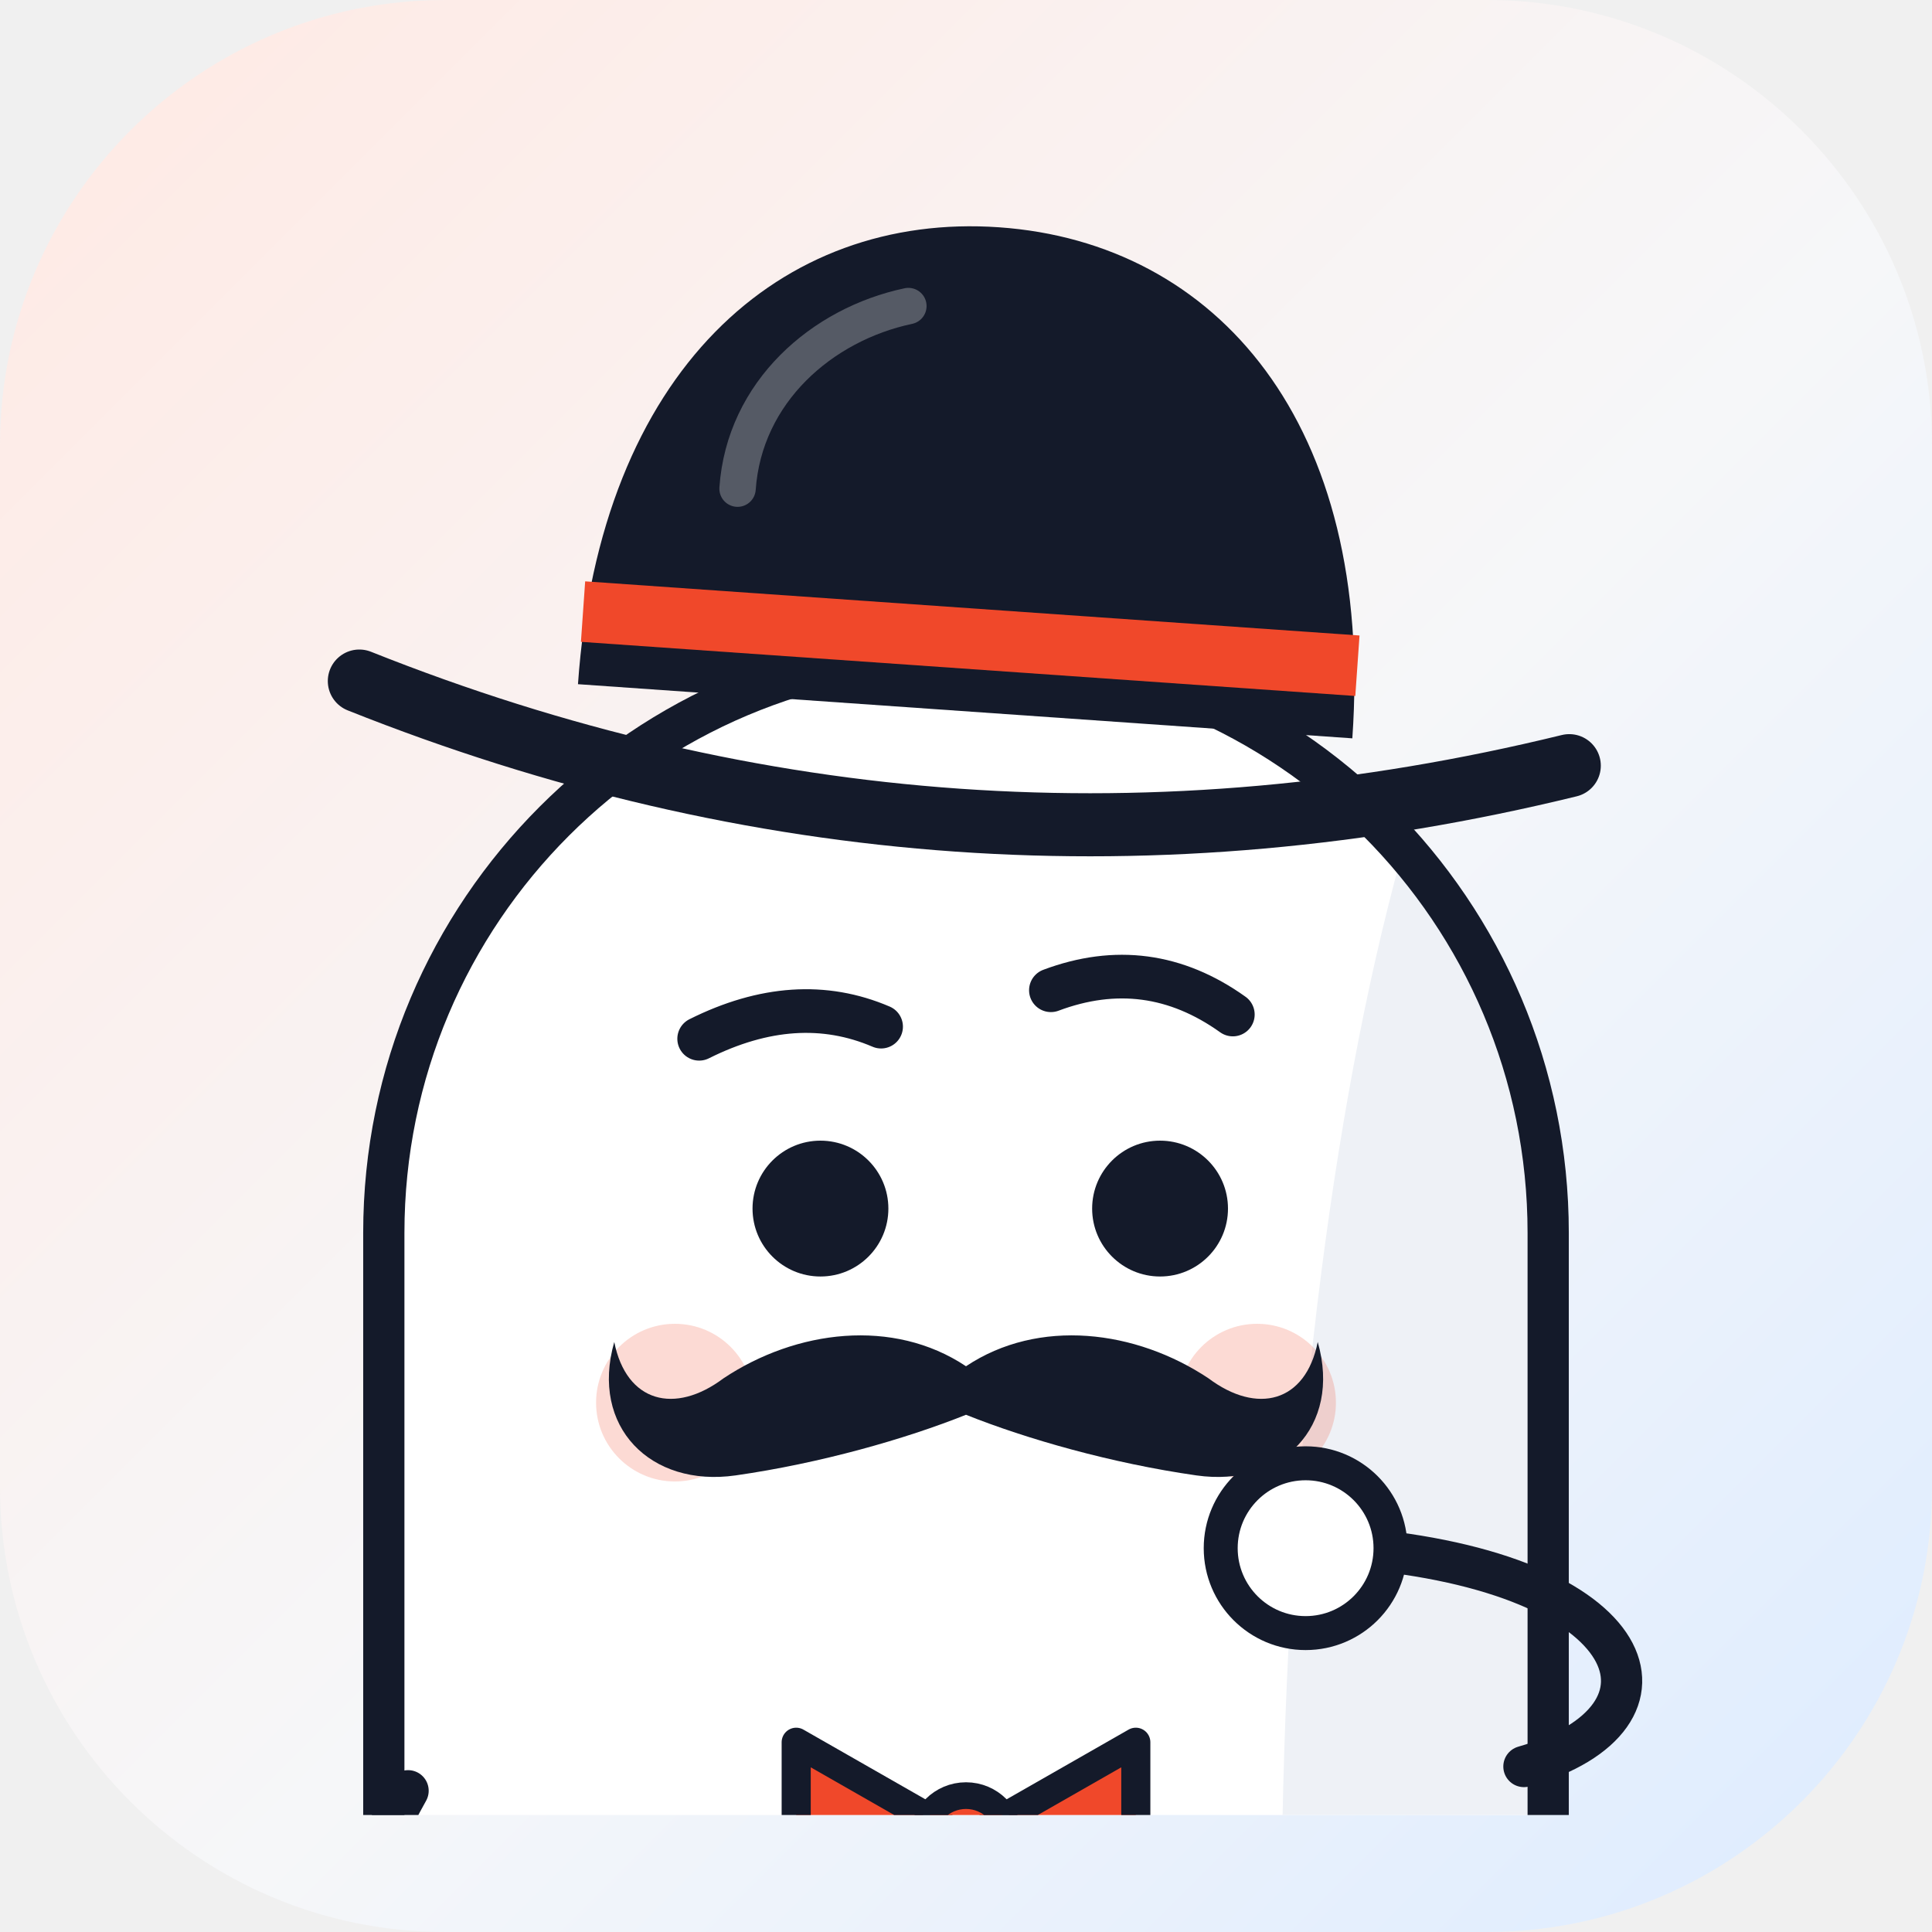
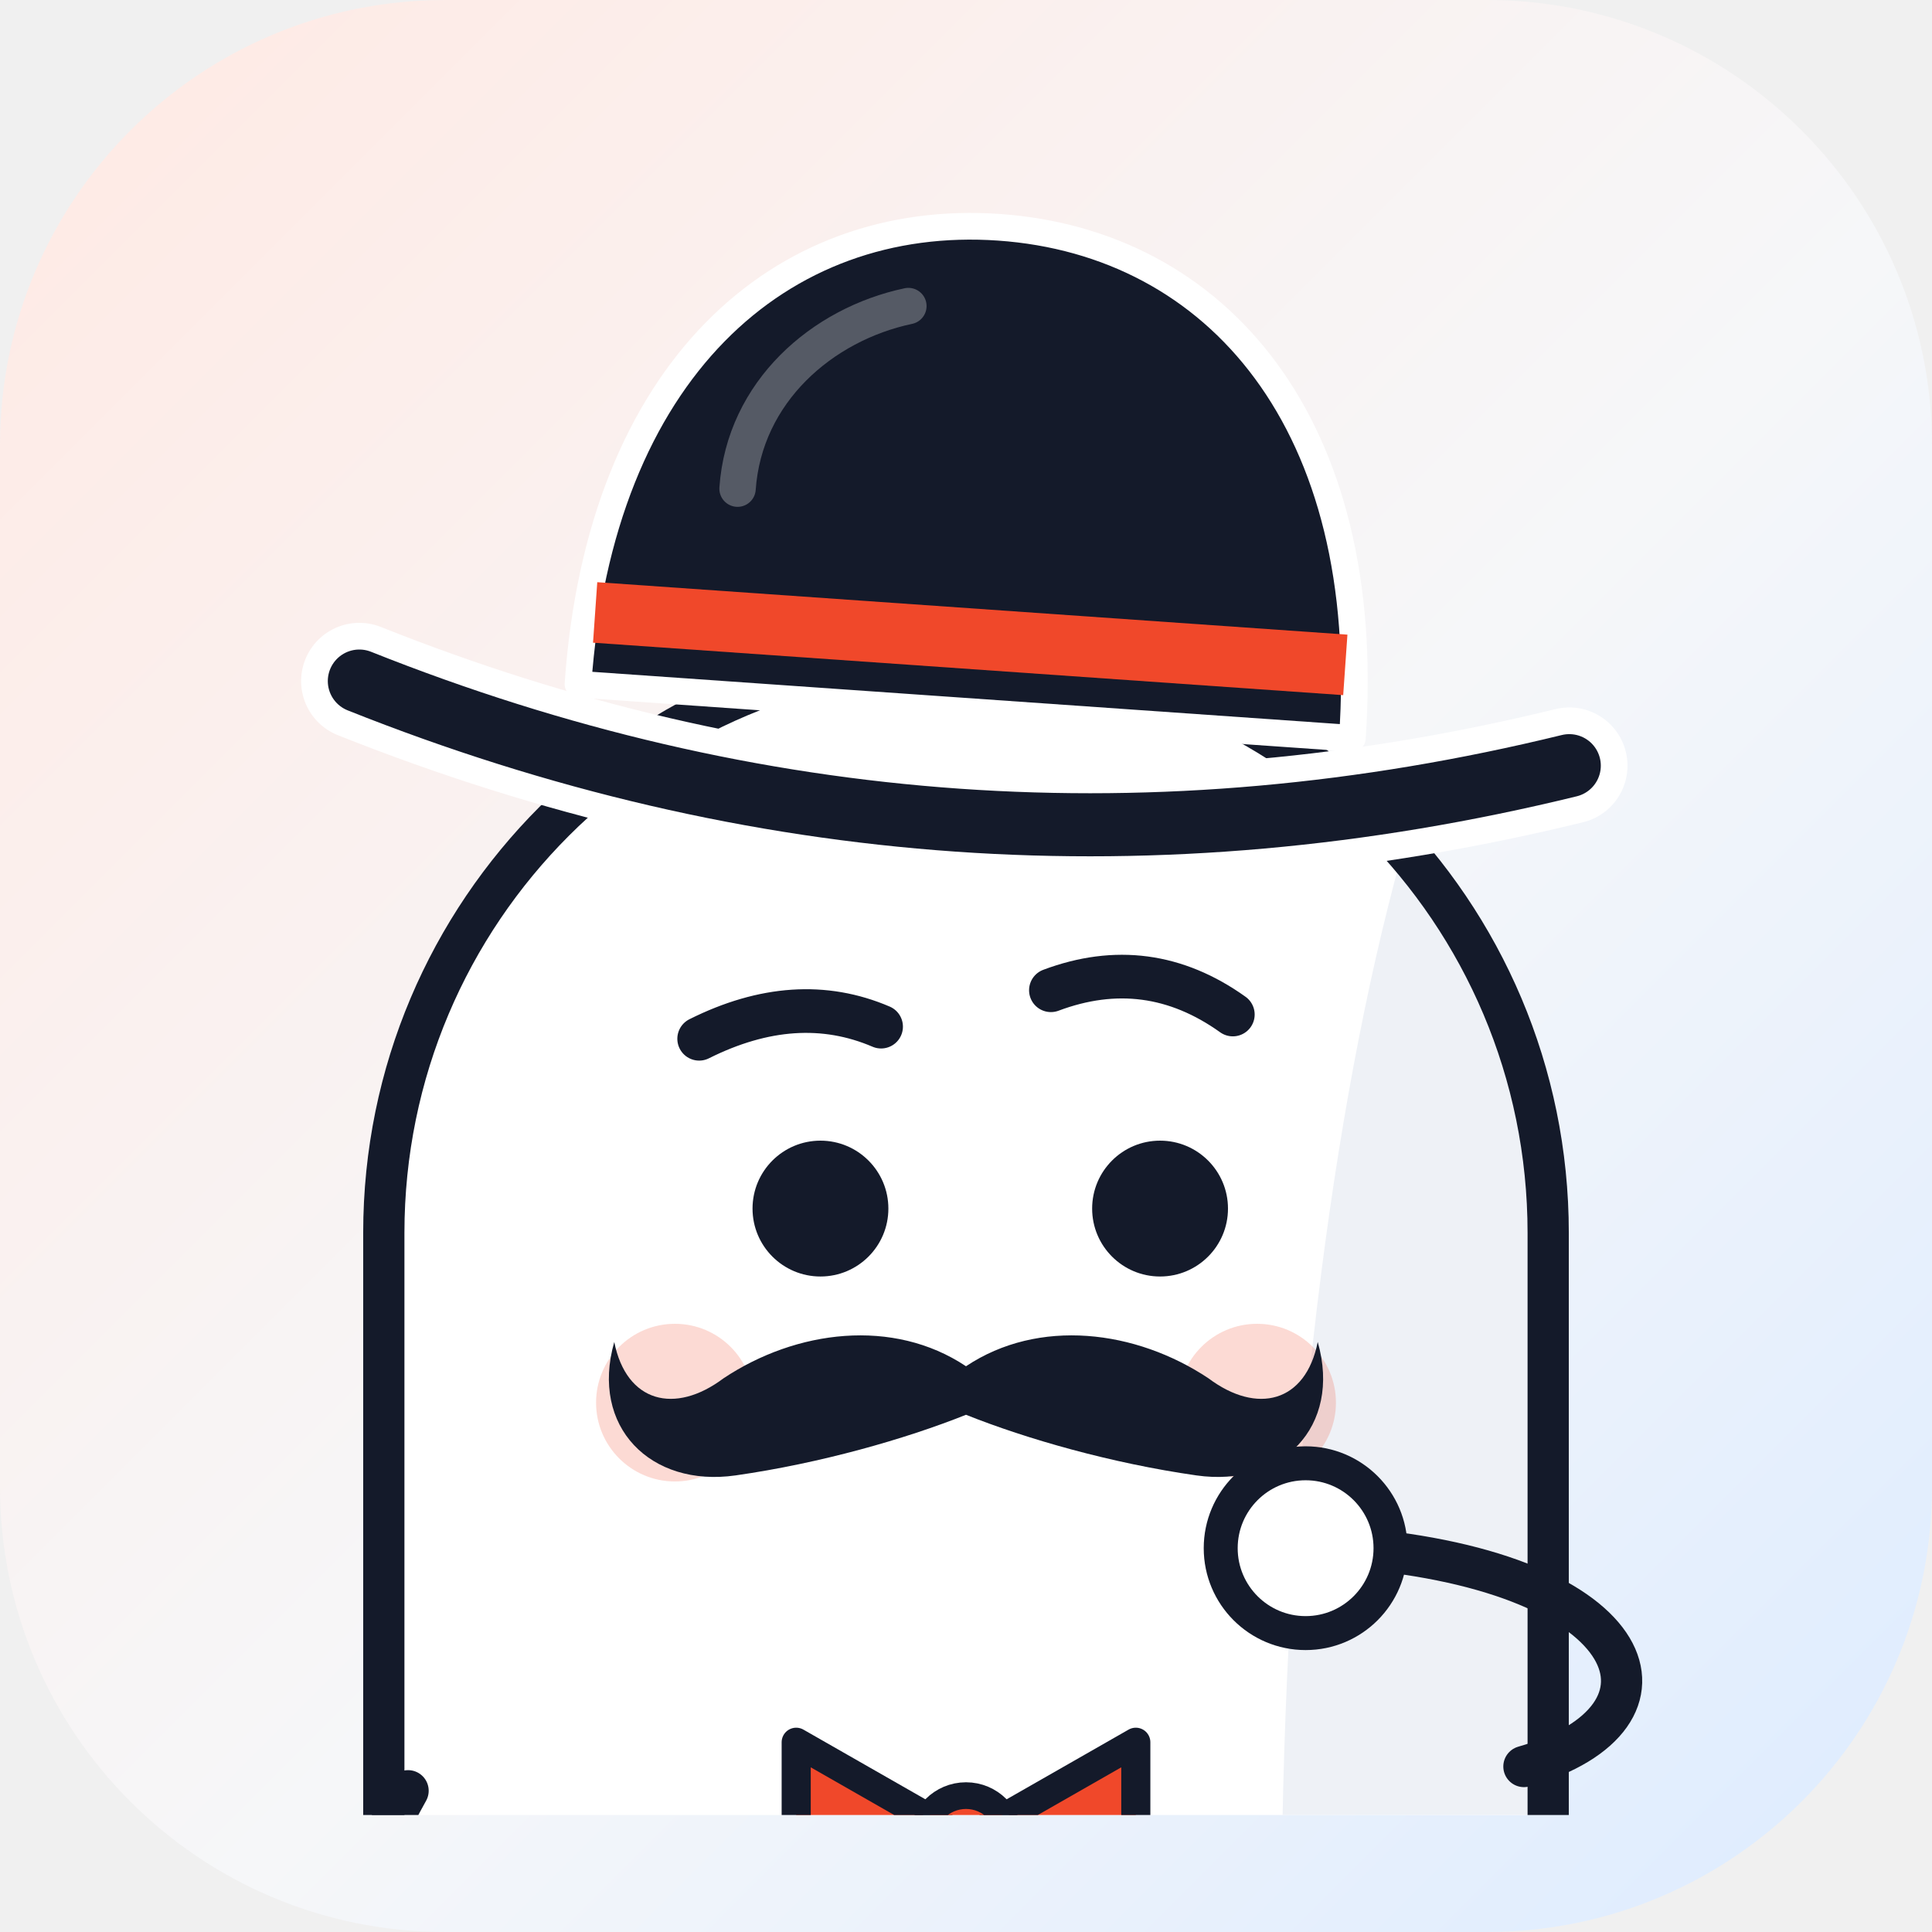
<svg xmlns="http://www.w3.org/2000/svg" viewBox="0 0 1024 1024">
  <defs>
    <linearGradient id="g" x1="0" y1="0" x2="1" y2="1">
      <stop offset="0" stop-color="#FFE9E3" />
      <stop offset=".55" stop-color="#F6F7F9" />
      <stop offset="1" stop-color="#DCEBFF" />
    </linearGradient>
  </defs>
  <rect width="1024" height="1024" rx="236" fill="url(#g)" />
  <svg x="62" y="62" width="900" height="900" viewBox="30 28 140 140">
    <defs>
      <clipPath id="ch3c">
        <path d="M52 232V120a48 48 0 0 1 96 0V232Z" />
      </clipPath>
    </defs>
    <g class="body">
      <path d="M52 232V120a48 48 0 0 1 96 0V232Z" fill="#fff" />
      <g clip-path="url(#ch3c)">
        <ellipse cx="156" cy="178" rx="30" ry="120" fill="#EEF1F6" />
      </g>
      <path d="M52 232V120a48 48 0 0 1 96 0V232Z" fill="none" stroke="#141A2A" stroke-width="3.4" stroke-linejoin="round" />
      <circle cx="76" cy="134" r="6.5" fill="#F0482A" opacity=".2" />
      <circle cx="124" cy="134" r="6.5" fill="#F0482A" opacity=".2" />
      <g class="eyes">
        <circle cx="88" cy="118" r="5.6" fill="#141A2A" />
        <circle cx="116" cy="118" r="5.6" fill="#141A2A" />
      </g>
      <path d="M78 104q8 -4 15 -1M107 100q8 -3 15 2" stroke="#141A2A" stroke-width="3.6" fill="none" stroke-linecap="round" />
      <path d="M100 131C94 127 86 128 80 132C76 135 72 134 71 129C69 136 74 141 81 140C88 139 95 137 100 135C105 137 112 139 119 140C126 141 131 136 129 129C128 134 124 135 120 132C114 128 106 127 100 131Z" fill="#141A2A" />
      <path d="M100 170L86 162V178ZM100 170L114 162V178Z" fill="#F0482A" stroke="#141A2A" stroke-width="2.4" stroke-linejoin="round" />
      <circle cx="100" cy="170" r="3.6" fill="#F0482A" stroke="#141A2A" stroke-width="2.2" />
      <path d="M54 166C44 184 44 198 48 210" stroke="#141A2A" stroke-width="3.4" fill="none" stroke-linecap="round" />
      <circle cx="48" cy="213" r="7" fill="#fff" stroke="#141A2A" stroke-width="2.8" />
      <path d="M146 164C160 160 156 148 132 146" stroke="#141A2A" stroke-width="3.4" fill="none" stroke-linecap="round" />
      <circle cx="128" cy="146" r="7" fill="#fff" stroke="#141A2A" stroke-width="2.8" />
      <g class="hat">
        <g transform="rotate(4 100 76)">
-           <path d="M68 77C68 51 82 37 100 37C118 37 132 51 132 77Z" fill="#141A2A" />
-           <path d="M68 71H132" stroke="#F0482A" stroke-width="5" />
+           <path d="M50 78Q100 94 150 78" stroke="#fff" stroke-width="9.6" fill="none" stroke-linecap="round" />
+           <path d="M68 77C68 51 82 37 100 37C118 37 132 51 132 77Z" fill="#141A2A" stroke="#fff" stroke-width="2.2" stroke-linejoin="round" />
+           <path d="M69 71H131" stroke="#F0482A" stroke-width="5" />
          <path d="M50 78Q100 94 150 78" stroke="#141A2A" stroke-width="5.2" fill="none" stroke-linecap="round" />
          <path d="M80 60C80 52 86 46 93 44" stroke="rgba(255,255,255,.28)" stroke-width="3" fill="none" stroke-linecap="round" />
        </g>
      </g>
    </g>
  </svg>
</svg>
